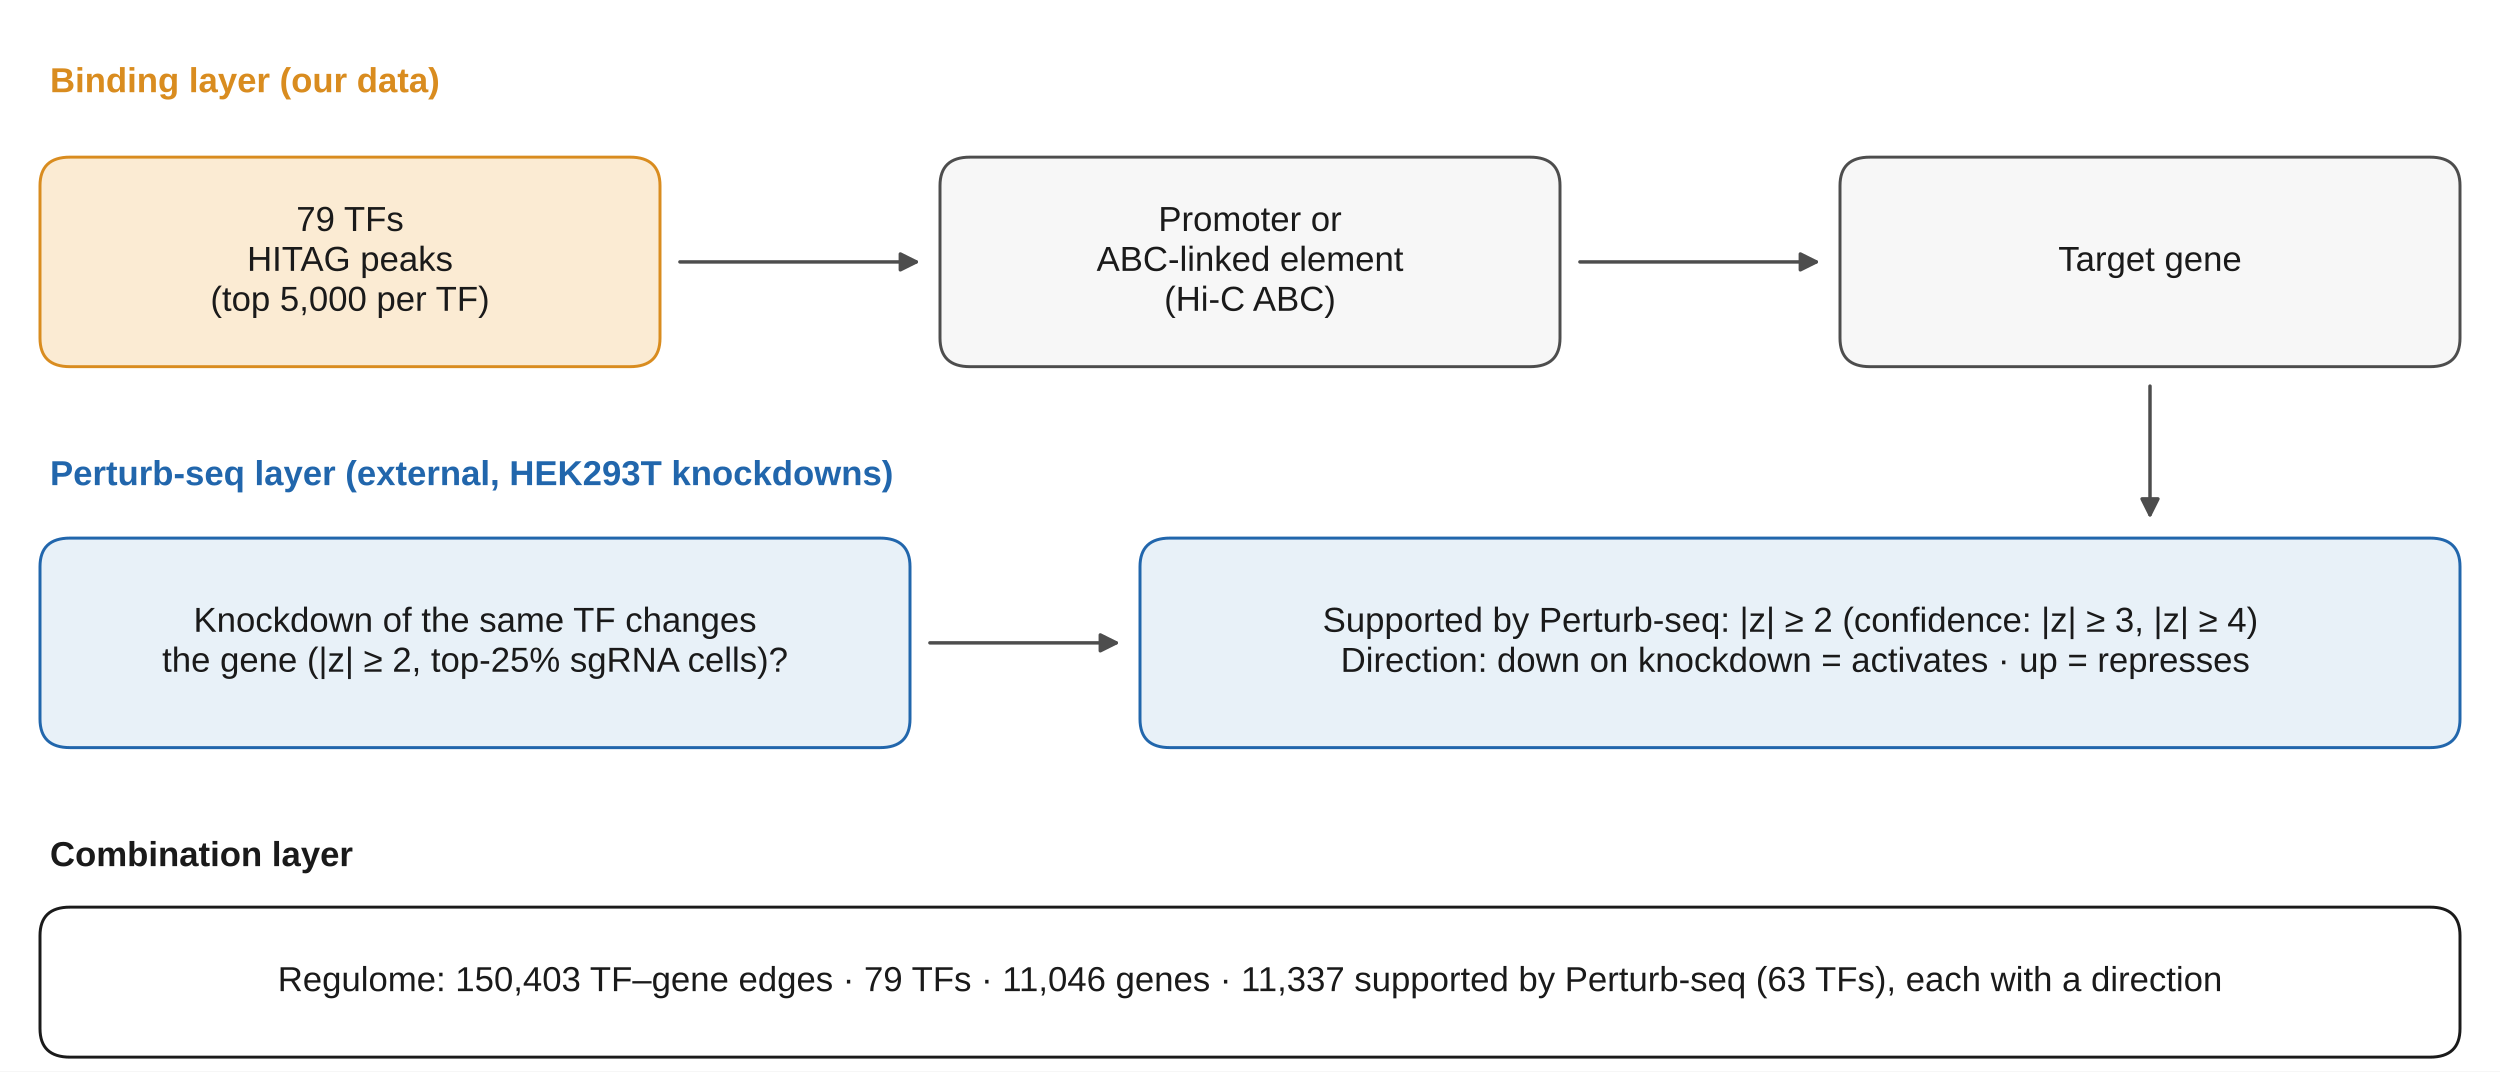
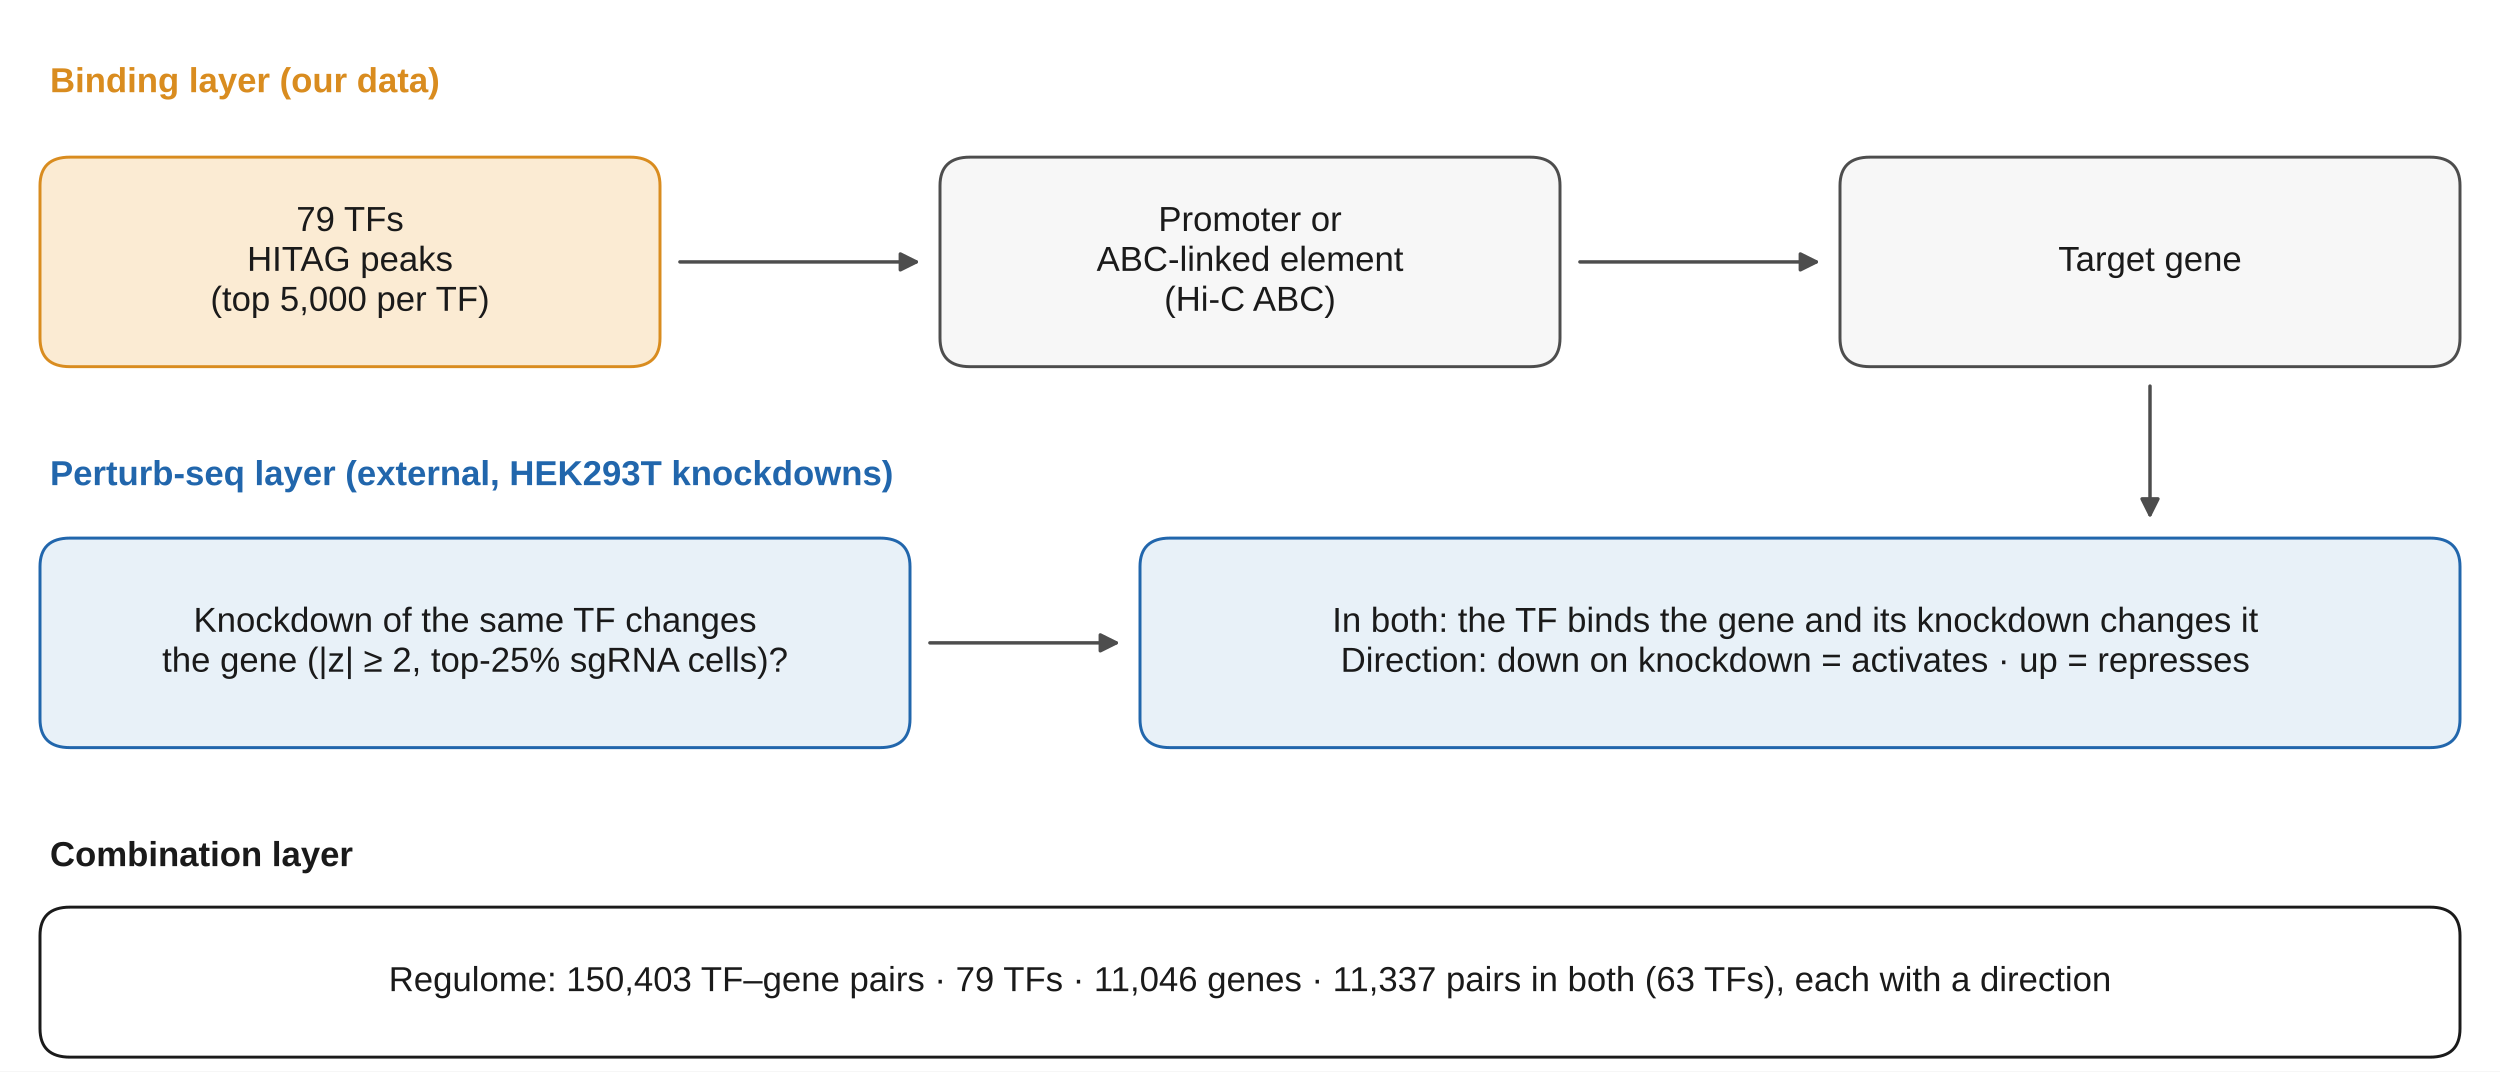
<svg xmlns="http://www.w3.org/2000/svg" width="504pt" height="216pt" viewBox="0 0 504 216" version="1.1">
  <defs>
    <style type="text/css">*{stroke-linejoin: round; stroke-linecap: butt}</style>
  </defs>
  <g id="figure_1">
    <g id="patch_1">
      <path d="M 0 216  L 504 216  L 504 0  L 0 0  z " style="fill: #ffffff" />
    </g>
    <g id="axes_1">
      <g id="patch_2">
-         <path d="M 14.112 73.92  L 127.008 73.92  Q 133.056 73.92 133.056 68.16  L 133.056 37.44  Q 133.056 31.68 127.008 31.68  L 14.112 31.68  Q 8.064 31.68 8.064 37.44  L 8.064 68.16  Q 8.064 73.92 14.112 73.92  z " clip-path="url(#pbb4aab6ff0)" style="fill: #fbebd3; stroke: #d98c1f; stroke-width: 0.6; stroke-linejoin: miter" />
+         <path d="M 14.112 73.92  L 127.008 73.92  Q 133.056 73.92 133.056 68.16  L 133.056 37.44  Q 133.056 31.68 127.008 31.68  L 14.112 31.68  Q 8.064 31.68 8.064 37.44  L 8.064 68.16  Q 8.064 73.92 14.112 73.92  z " clip-path="url(#p72200bd7a1)" style="fill: #fbebd3; stroke: #d98c1f; stroke-width: 0.6; stroke-linejoin: miter" />
      </g>
      <g id="patch_3">
-         <path d="M 195.552 73.92  L 308.448 73.92  Q 314.496 73.92 314.496 68.16  L 314.496 37.44  Q 314.496 31.68 308.448 31.68  L 195.552 31.68  Q 189.504 31.68 189.504 37.44  L 189.504 68.16  Q 189.504 73.92 195.552 73.92  z " clip-path="url(#pbb4aab6ff0)" style="fill: #f7f7f7; stroke: #4d4d4d; stroke-width: 0.6; stroke-linejoin: miter" />
+         <path d="M 195.552 73.92  L 308.448 73.92  Q 314.496 73.92 314.496 68.16  L 314.496 37.44  Q 314.496 31.68 308.448 31.68  L 195.552 31.68  Q 189.504 31.68 189.504 37.44  L 189.504 68.16  Q 189.504 73.92 195.552 73.92  z " clip-path="url(#p72200bd7a1)" style="fill: #f7f7f7; stroke: #4d4d4d; stroke-width: 0.6; stroke-linejoin: miter" />
      </g>
      <g id="patch_4">
-         <path d="M 376.992 73.92  L 489.888 73.92  Q 495.936 73.92 495.936 68.16  L 495.936 37.44  Q 495.936 31.68 489.888 31.68  L 376.992 31.68  Q 370.944 31.68 370.944 37.44  L 370.944 68.16  Q 370.944 73.92 376.992 73.92  z " clip-path="url(#pbb4aab6ff0)" style="fill: #f7f7f7; stroke: #4d4d4d; stroke-width: 0.6; stroke-linejoin: miter" />
+         <path d="M 376.992 73.92  L 489.888 73.92  Q 495.936 73.92 495.936 68.16  L 495.936 37.44  Q 495.936 31.68 489.888 31.68  L 376.992 31.68  Q 370.944 31.68 370.944 37.44  L 370.944 68.16  Q 370.944 73.92 376.992 73.92  z " clip-path="url(#p72200bd7a1)" style="fill: #f7f7f7; stroke: #4d4d4d; stroke-width: 0.6; stroke-linejoin: miter" />
      </g>
      <g id="patch_5">
-         <path d="M 137.072 52.8  Q 161.281 52.8 184.708 52.8  " clip-path="url(#pbb4aab6ff0)" style="fill: none; stroke: #4d4d4d; stroke-width: 0.7; stroke-linecap: round" />
-         <path d="M 181.508 51.2  L 184.708 52.8  L 181.508 54.4  z " clip-path="url(#pbb4aab6ff0)" style="fill: #4d4d4d; stroke: #4d4d4d; stroke-width: 0.7; stroke-linecap: round" />
+         <path d="M 137.072 52.8  Q 161.281 52.8 184.708 52.8  " clip-path="url(#p72200bd7a1)" style="fill: none; stroke: #4d4d4d; stroke-width: 0.7; stroke-linecap: round" />
+         <path d="M 181.508 51.2  L 184.708 52.8  L 181.508 54.4  z " clip-path="url(#p72200bd7a1)" style="fill: #4d4d4d; stroke: #4d4d4d; stroke-width: 0.7; stroke-linecap: round" />
      </g>
      <g id="patch_6">
-         <path d="M 318.512 52.8  Q 342.721 52.8 366.148 52.8  " clip-path="url(#pbb4aab6ff0)" style="fill: none; stroke: #4d4d4d; stroke-width: 0.7; stroke-linecap: round" />
-         <path d="M 362.948 51.2  L 366.148 52.8  L 362.948 54.4  z " clip-path="url(#pbb4aab6ff0)" style="fill: #4d4d4d; stroke: #4d4d4d; stroke-width: 0.7; stroke-linecap: round" />
+         <path d="M 318.512 52.8  Q 342.721 52.8 366.148 52.8  " clip-path="url(#p72200bd7a1)" style="fill: none; stroke: #4d4d4d; stroke-width: 0.7; stroke-linecap: round" />
+         <path d="M 362.948 51.2  L 366.148 52.8  L 362.948 54.4  z " clip-path="url(#p72200bd7a1)" style="fill: #4d4d4d; stroke: #4d4d4d; stroke-width: 0.7; stroke-linecap: round" />
      </g>
      <g id="patch_7">
-         <path d="M 14.112 150.72  L 177.408 150.72  Q 183.456 150.72 183.456 144.96  L 183.456 114.24  Q 183.456 108.48 177.408 108.48  L 14.112 108.48  Q 8.064 108.48 8.064 114.24  L 8.064 144.96  Q 8.064 150.72 14.112 150.72  z " clip-path="url(#pbb4aab6ff0)" style="fill: #e8f1f8; stroke: #2166ac; stroke-width: 0.6; stroke-linejoin: miter" />
+         <path d="M 14.112 150.72  L 177.408 150.72  Q 183.456 150.72 183.456 144.96  L 183.456 114.24  Q 183.456 108.48 177.408 108.48  L 14.112 108.48  Q 8.064 108.48 8.064 114.24  L 8.064 144.96  Q 8.064 150.72 14.112 150.72  z " clip-path="url(#p72200bd7a1)" style="fill: #e8f1f8; stroke: #2166ac; stroke-width: 0.6; stroke-linejoin: miter" />
      </g>
      <g id="patch_8">
-         <path d="M 235.872 150.72  L 489.888 150.72  Q 495.936 150.72 495.936 144.96  L 495.936 114.24  Q 495.936 108.48 489.888 108.48  L 235.872 108.48  Q 229.824 108.48 229.824 114.24  L 229.824 144.96  Q 229.824 150.72 235.872 150.72  z " clip-path="url(#pbb4aab6ff0)" style="fill: #e8f1f8; stroke: #2166ac; stroke-width: 0.6; stroke-linejoin: miter" />
+         <path d="M 235.872 150.72  L 489.888 150.72  Q 495.936 150.72 495.936 144.96  L 495.936 114.24  Q 495.936 108.48 489.888 108.48  L 235.872 108.48  Q 229.824 108.48 229.824 114.24  L 229.824 144.96  Q 229.824 150.72 235.872 150.72  z " clip-path="url(#p72200bd7a1)" style="fill: #e8f1f8; stroke: #2166ac; stroke-width: 0.6; stroke-linejoin: miter" />
      </g>
      <g id="patch_9">
-         <path d="M 187.469 129.6  Q 206.637 129.6 225.021 129.6  " clip-path="url(#pbb4aab6ff0)" style="fill: none; stroke: #4d4d4d; stroke-width: 0.7; stroke-linecap: round" />
-         <path d="M 221.821 128  L 225.021 129.6  L 221.821 131.2  z " clip-path="url(#pbb4aab6ff0)" style="fill: #4d4d4d; stroke: #4d4d4d; stroke-width: 0.7; stroke-linecap: round" />
+         <path d="M 187.469 129.6  Q 206.637 129.6 225.021 129.6  " clip-path="url(#p72200bd7a1)" style="fill: none; stroke: #4d4d4d; stroke-width: 0.7; stroke-linecap: round" />
+         <path d="M 221.821 128  L 225.021 129.6  L 221.821 131.2  z " clip-path="url(#p72200bd7a1)" style="fill: #4d4d4d; stroke: #4d4d4d; stroke-width: 0.7; stroke-linecap: round" />
      </g>
      <g id="patch_10">
-         <path d="M 433.44 77.839  Q 433.44 91.198 433.44 103.775  " clip-path="url(#pbb4aab6ff0)" style="fill: none; stroke: #4d4d4d; stroke-width: 0.7; stroke-linecap: round" />
-         <path d="M 435.04 100.575  L 433.44 103.775  L 431.84 100.575  z " clip-path="url(#pbb4aab6ff0)" style="fill: #4d4d4d; stroke: #4d4d4d; stroke-width: 0.7; stroke-linecap: round" />
+         <path d="M 433.44 77.839  Q 433.44 91.198 433.44 103.775  " clip-path="url(#p72200bd7a1)" style="fill: none; stroke: #4d4d4d; stroke-width: 0.7; stroke-linecap: round" />
+         <path d="M 435.04 100.575  L 433.44 103.775  L 431.84 100.575  z " clip-path="url(#p72200bd7a1)" style="fill: #4d4d4d; stroke: #4d4d4d; stroke-width: 0.7; stroke-linecap: round" />
      </g>
      <g id="patch_11">
-         <path d="M 14.112 213.12  L 489.888 213.12  Q 495.936 213.12 495.936 207.36  L 495.936 188.64  Q 495.936 182.88 489.888 182.88  L 14.112 182.88  Q 8.064 182.88 8.064 188.64  L 8.064 207.36  Q 8.064 213.12 14.112 213.12  z " clip-path="url(#pbb4aab6ff0)" style="fill: #ffffff; stroke: #1a1a1a; stroke-width: 0.6; stroke-linejoin: miter" />
+         <path d="M 14.112 213.12  L 489.888 213.12  Q 495.936 213.12 495.936 207.36  L 495.936 188.64  Q 495.936 182.88 489.888 182.88  L 14.112 182.88  Q 8.064 182.88 8.064 188.64  L 8.064 207.36  Q 8.064 213.12 14.112 213.12  z " clip-path="url(#p72200bd7a1)" style="fill: #ffffff; stroke: #1a1a1a; stroke-width: 0.6; stroke-linejoin: miter" />
      </g>
      <g id="text_1">
        <text style="font-weight: 700; font-size: 7px; font-family: 'Arial', 'Liberation Sans', 'Helvetica', 'DejaVu Sans', sans-serif; text-anchor: start; fill: #d98c1f" x="10.08" y="18.595" transform="rotate(-0 10.08 18.59484)">Binding layer (our data)</text>
      </g>
      <g id="text_2">
        <text style="font-size: 7px; font-family: 'Arial', 'Liberation Sans', 'Helvetica', 'DejaVu Sans', sans-serif; fill: #1a1a1a" transform="translate(59.73078 46.563)">79 TFs</text>
        <text style="font-size: 7px; font-family: 'Arial', 'Liberation Sans', 'Helvetica', 'DejaVu Sans', sans-serif; fill: #1a1a1a" transform="translate(49.81211 54.61016)">HITAG peaks</text>
        <text style="font-size: 7px; font-family: 'Arial', 'Liberation Sans', 'Helvetica', 'DejaVu Sans', sans-serif; fill: #1a1a1a" transform="translate(42.41727 62.65731)">(top 5,000 per TF)</text>
      </g>
      <g id="text_3">
        <text style="font-size: 7px; font-family: 'Arial', 'Liberation Sans', 'Helvetica', 'DejaVu Sans', sans-serif; fill: #1a1a1a" transform="translate(233.5238 46.563)">Promoter or</text>
        <text style="font-size: 7px; font-family: 'Arial', 'Liberation Sans', 'Helvetica', 'DejaVu Sans', sans-serif; fill: #1a1a1a" transform="translate(221.0704 54.61016)">ABC-linked element</text>
        <text style="font-size: 7px; font-family: 'Arial', 'Liberation Sans', 'Helvetica', 'DejaVu Sans', sans-serif; fill: #1a1a1a" transform="translate(234.6941 62.65731)">(Hi-C ABC)</text>
      </g>
      <g id="text_4">
        <text style="font-size: 7px; font-family: 'Arial', 'Liberation Sans', 'Helvetica', 'DejaVu Sans', sans-serif; text-anchor: middle; fill: #1a1a1a" x="433.44" y="54.61" transform="rotate(-0 433.44 54.61016)">Target gene</text>
      </g>
      <g id="text_5">
        <text style="font-weight: 700; font-size: 7px; font-family: 'Arial', 'Liberation Sans', 'Helvetica', 'DejaVu Sans', sans-serif; text-anchor: start; fill: #2166ac" x="10.08" y="97.81" transform="rotate(-0 10.08 97.81016)">Perturb-seq layer (external, HEK293T knockdowns)</text>
      </g>
      <g id="text_6">
        <text style="font-size: 7px; font-family: 'Arial', 'Liberation Sans', 'Helvetica', 'DejaVu Sans', sans-serif; fill: #1a1a1a" transform="translate(39.0168 127.3713)">Knockdown of the same TF changes</text>
        <text style="font-size: 7px; font-family: 'Arial', 'Liberation Sans', 'Helvetica', 'DejaVu Sans', sans-serif; fill: #1a1a1a" transform="translate(32.68672 135.4184)">the gene (|z| ≥ 2, top-25% sgRNA cells)?</text>
      </g>
      <g id="text_7">
-         <text style="font-size: 7px; font-family: 'Arial', 'Liberation Sans', 'Helvetica', 'DejaVu Sans', sans-serif; fill: #1a1a1a" transform="translate(266.6508 127.3713)">Supported by Perturb-seq:  |z| ≥ 2  (confidence: |z| ≥ 3, |z| ≥ 4)</text>
-         <text style="font-size: 7px; font-family: 'Arial', 'Liberation Sans', 'Helvetica', 'DejaVu Sans', sans-serif; fill: #1a1a1a" transform="translate(270.282 135.449)">Direction:  down on knockdown = activates · up = represses</text>
+         <text style="font-size: 7px; font-family: 'Arial', 'Liberation Sans', 'Helvetica', 'DejaVu Sans', sans-serif; fill: #1a1a1a" transform="translate(268.5834 127.3866)">In both:  the TF binds the gene and its knockdown changes it</text>
+         <text style="font-size: 7px; font-family: 'Arial', 'Liberation Sans', 'Helvetica', 'DejaVu Sans', sans-serif; fill: #1a1a1a" transform="translate(270.282 135.4337)">Direction:  down on knockdown = activates · up = represses</text>
      </g>
      <g id="text_8">
        <text style="font-weight: 700; font-size: 7px; font-family: 'Arial', 'Liberation Sans', 'Helvetica', 'DejaVu Sans', sans-serif; text-anchor: start; fill: #1a1a1a" x="10.08" y="174.61" transform="rotate(-0 10.08 174.6102)">Combination layer</text>
      </g>
      <g id="text_9">
-         <text style="font-size: 7px; font-family: 'Arial', 'Liberation Sans', 'Helvetica', 'DejaVu Sans', sans-serif; text-anchor: middle; fill: #1a1a1a" x="252" y="199.81" transform="rotate(-0 252 199.8102)">Regulome:  150,403 TF–gene edges · 79 TFs · 11,046 genes · 11,337 supported by Perturb-seq (63 TFs), each with a direction</text>
+         <text style="font-size: 7px; font-family: 'Arial', 'Liberation Sans', 'Helvetica', 'DejaVu Sans', sans-serif; text-anchor: middle; fill: #1a1a1a" x="252" y="199.81" transform="rotate(-0 252 199.8102)">Regulome:  150,403 TF–gene pairs · 79 TFs · 11,046 genes · 11,337 pairs in both (63 TFs), each with a direction</text>
      </g>
    </g>
  </g>
  <defs>
-     <clipPath id="pbb4aab6ff0">
+     <clipPath id="p72200bd7a1">
      <rect x="0" y="0" width="504" height="216" />
    </clipPath>
  </defs>
</svg>
